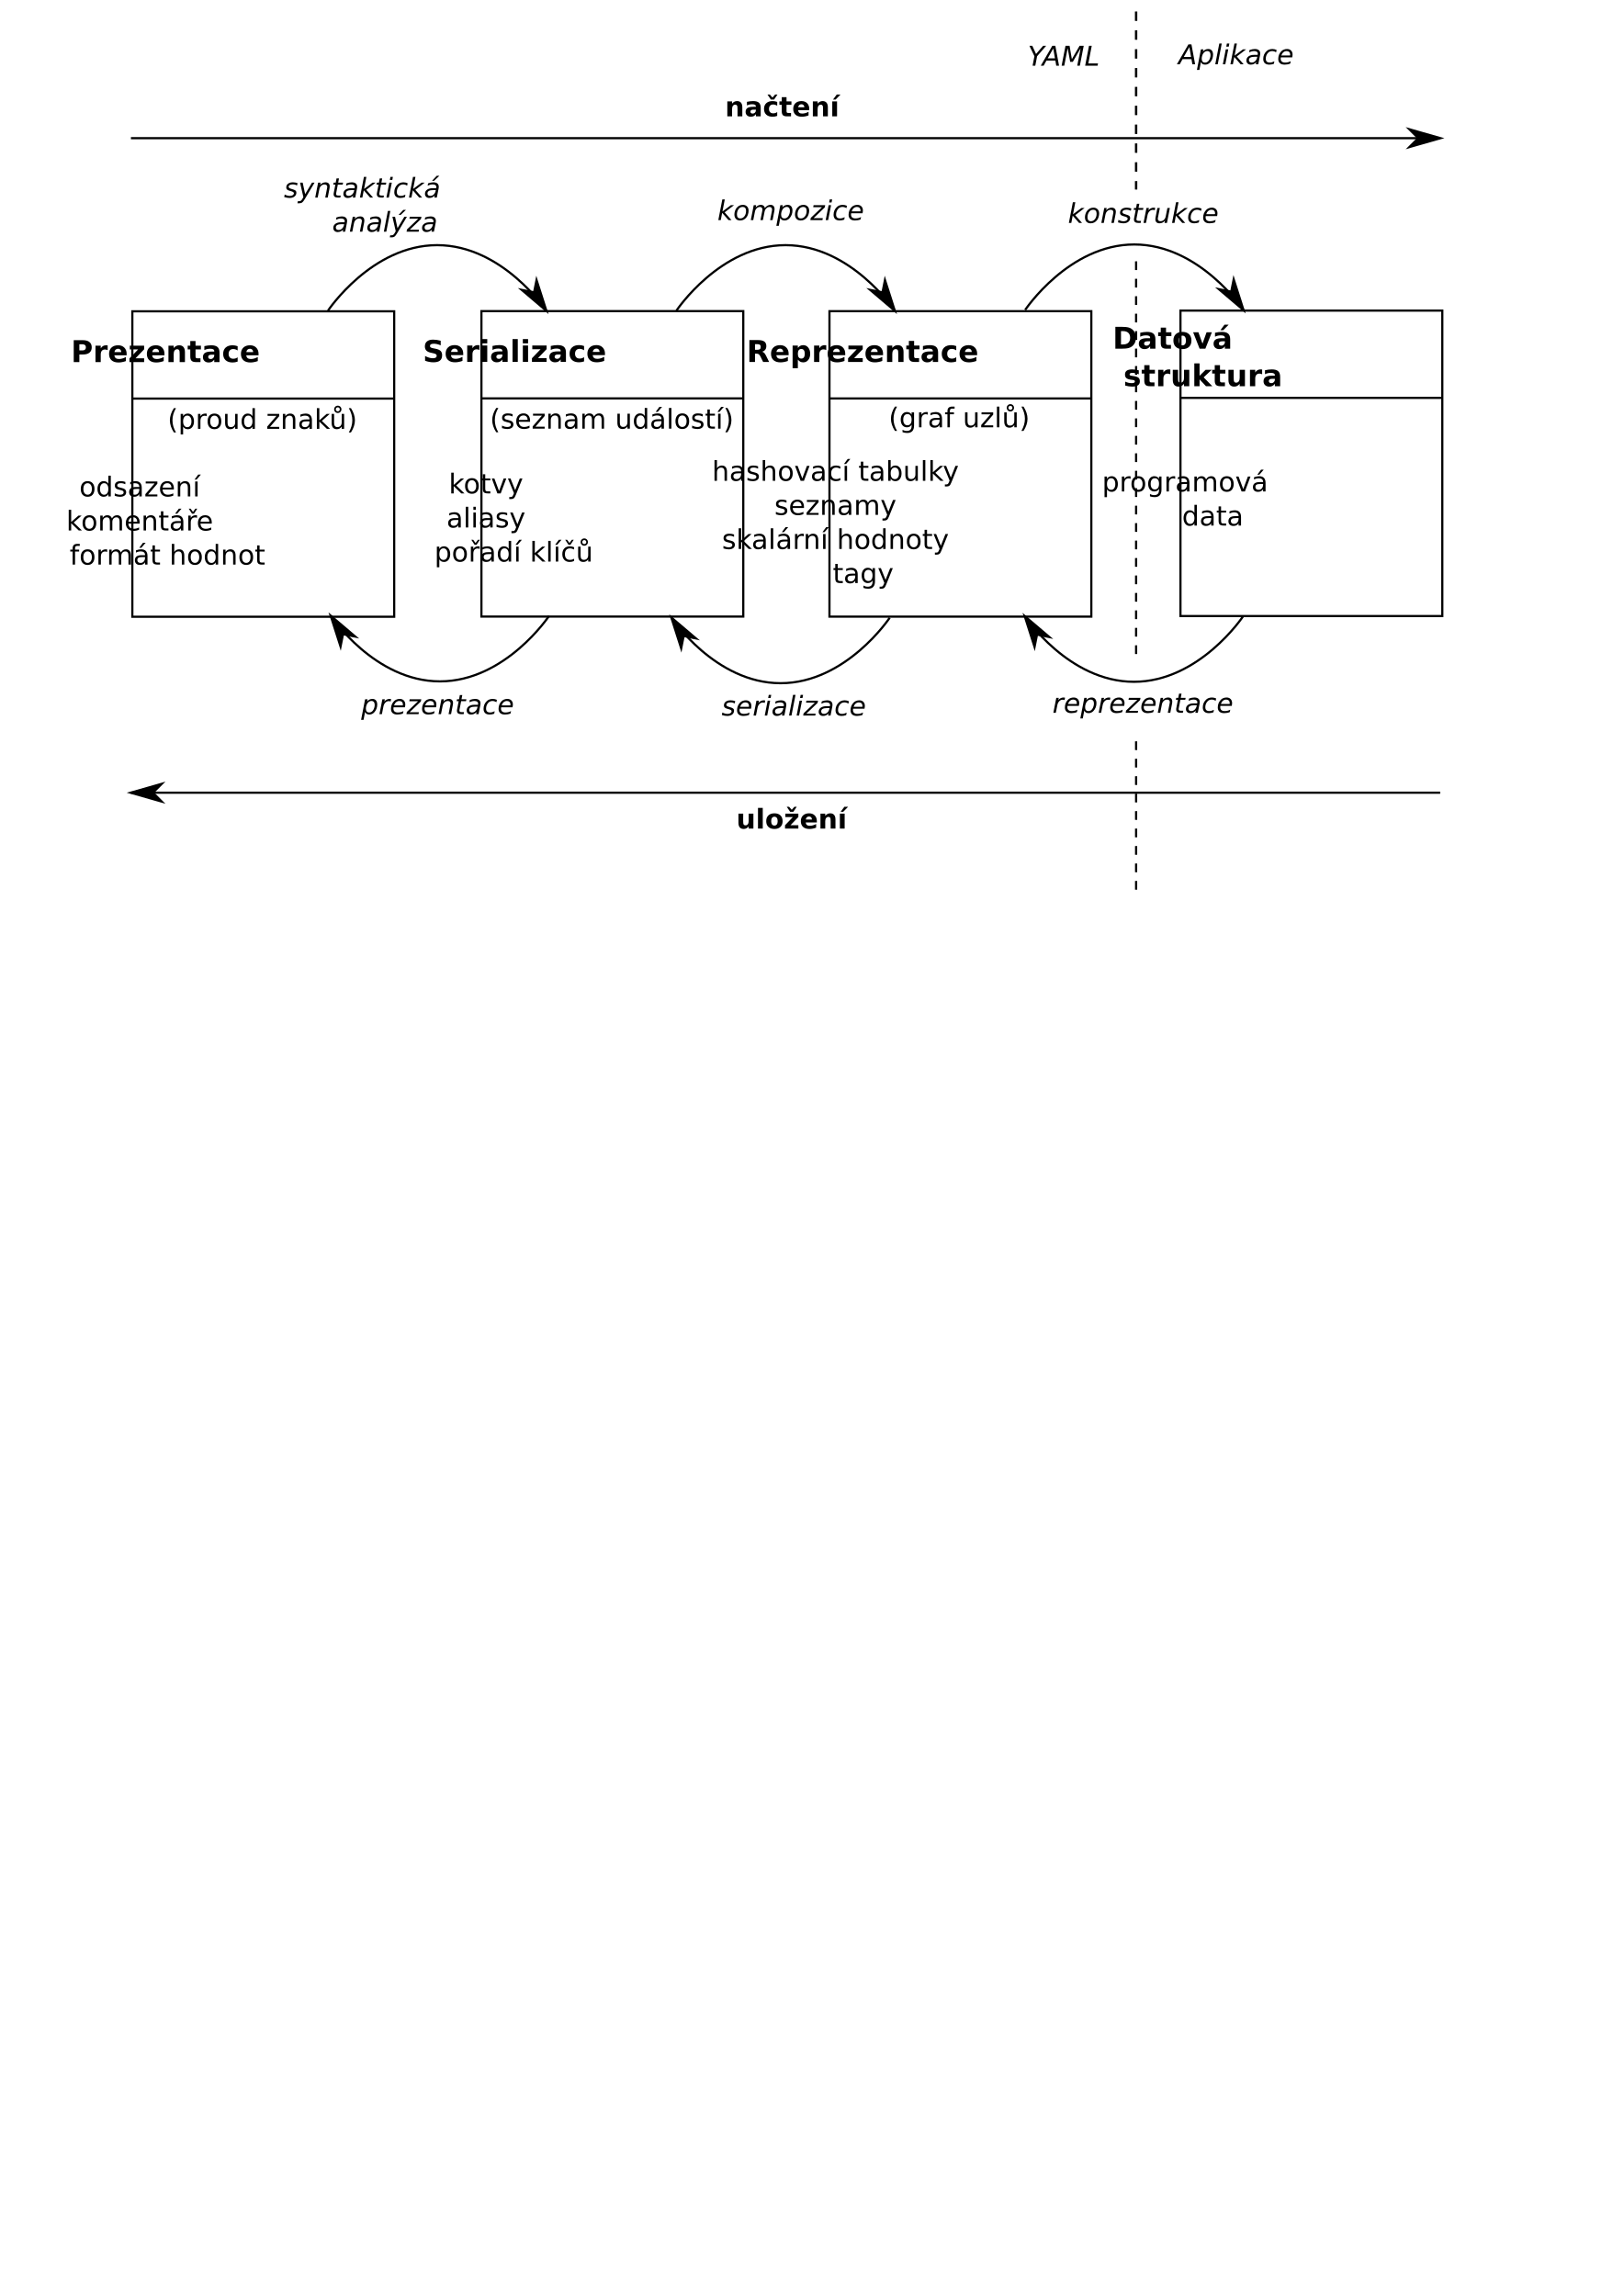
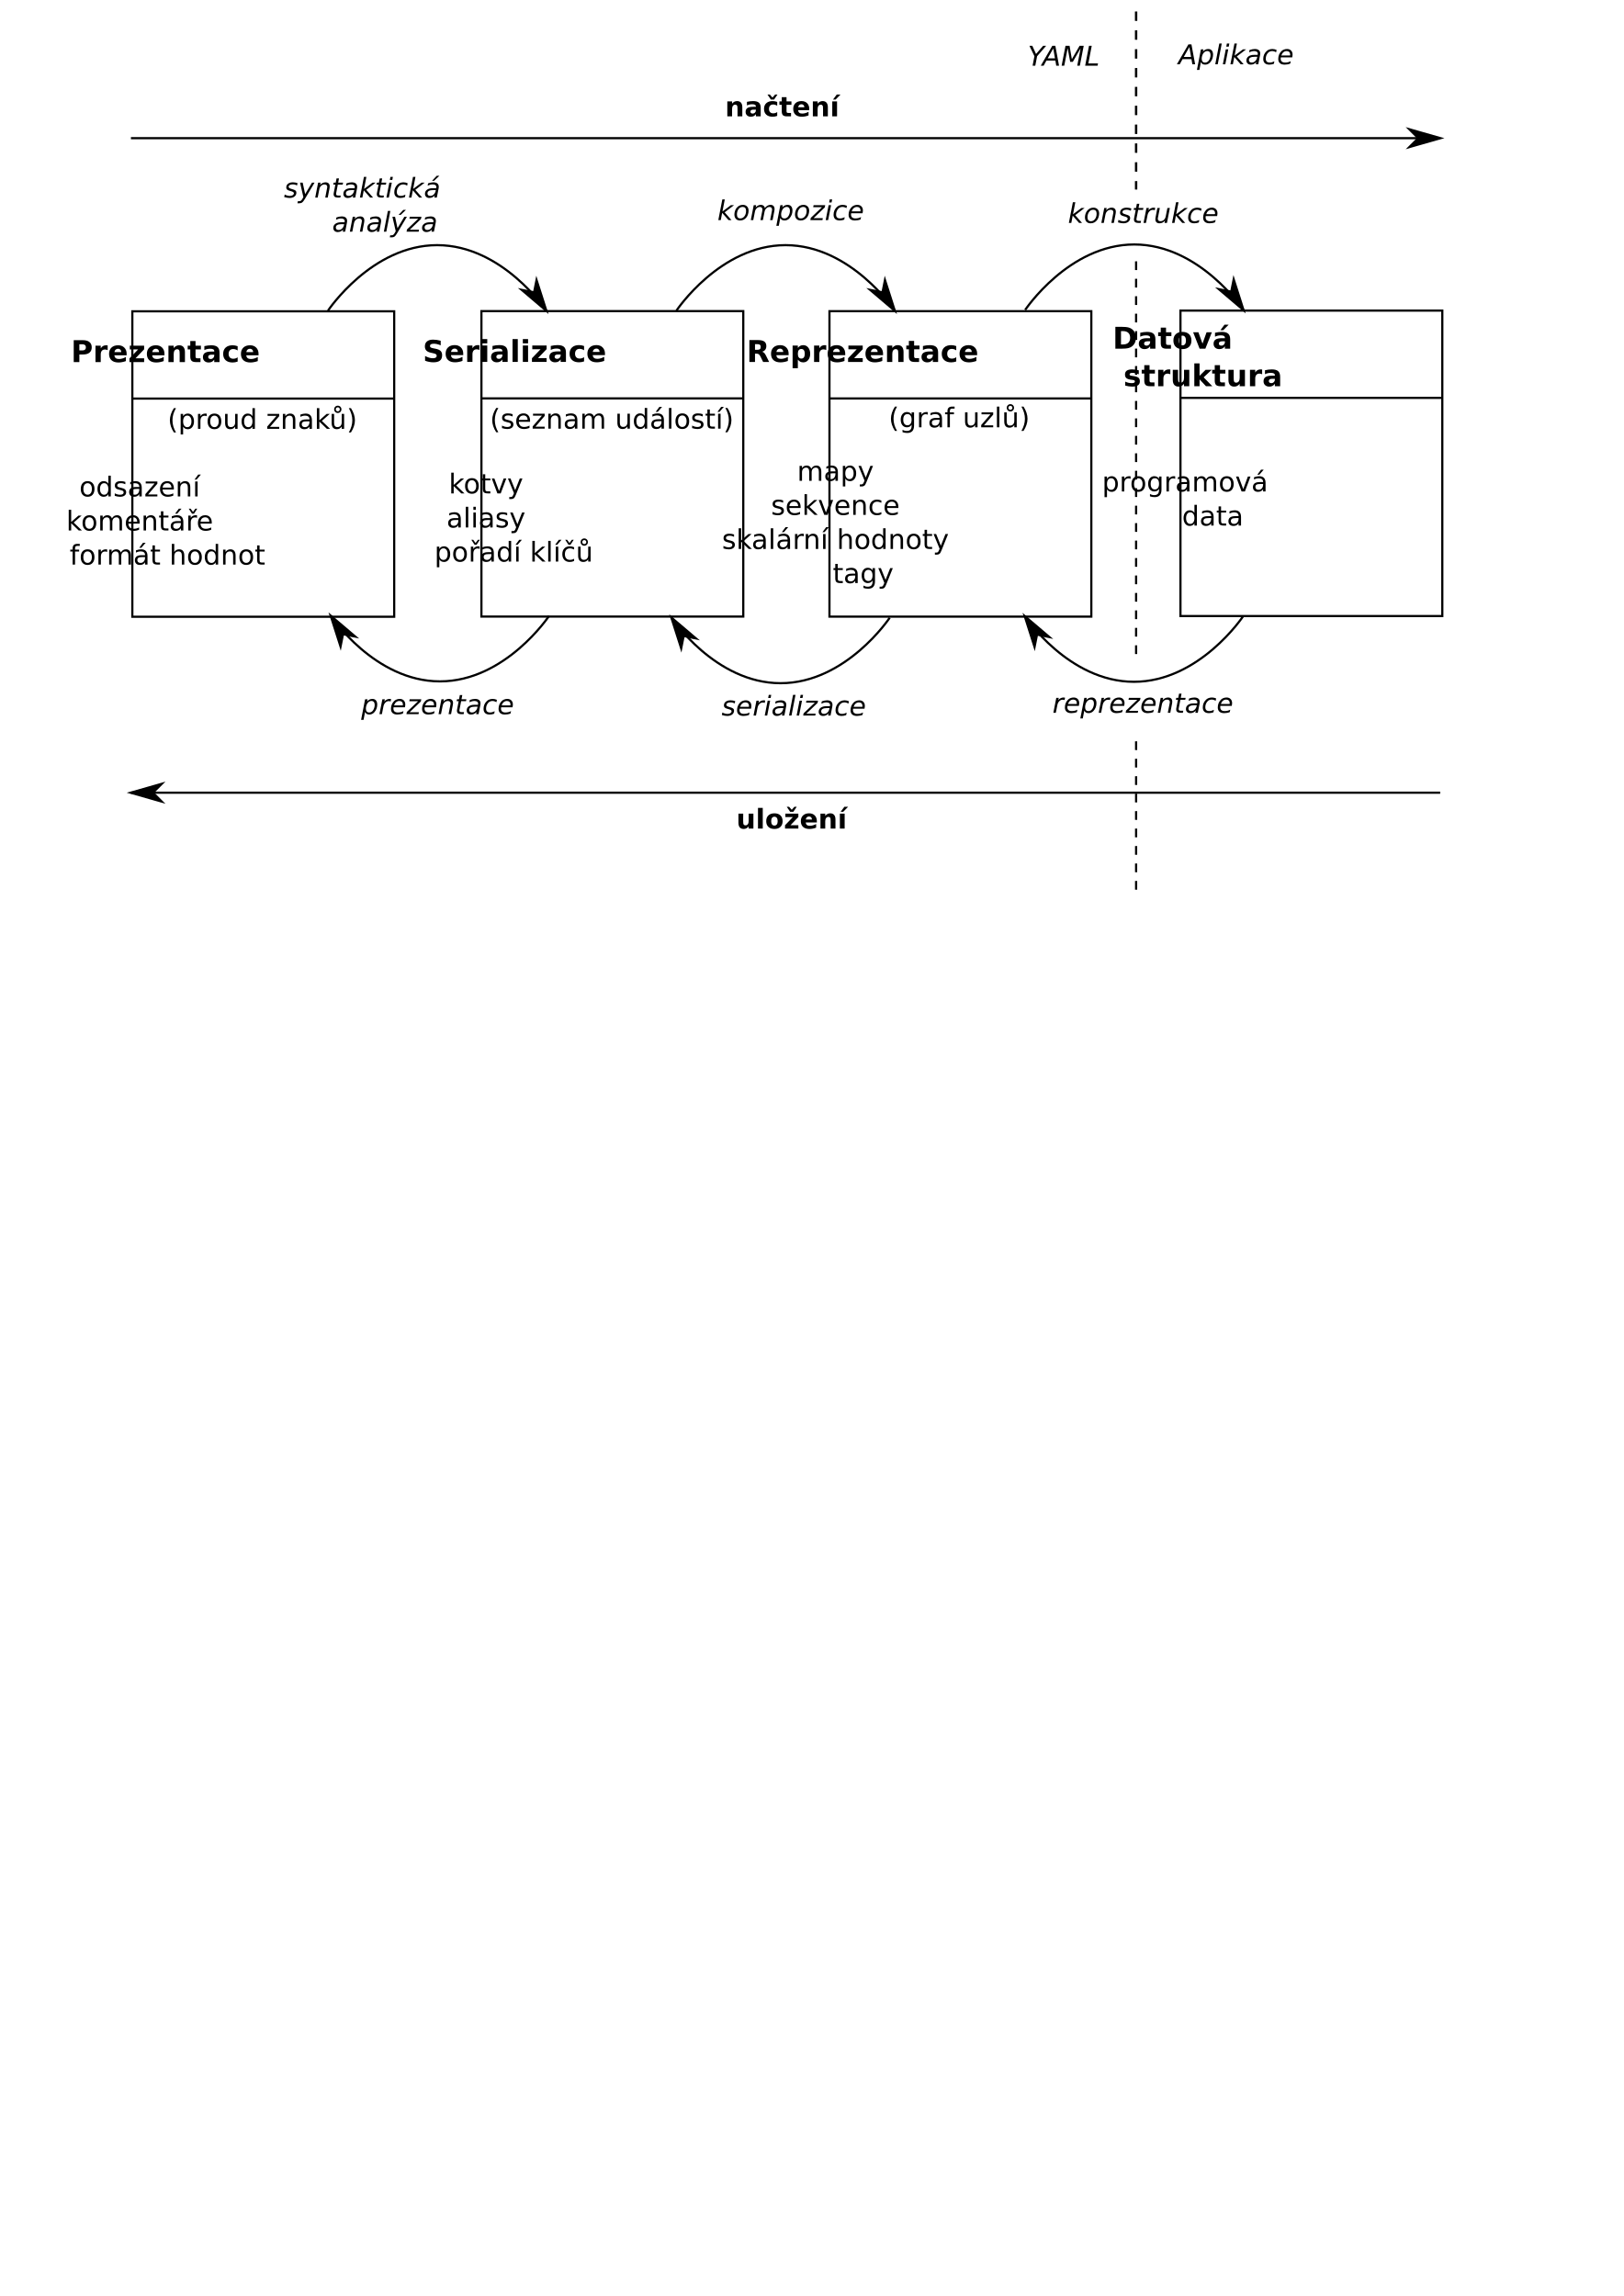
<svg xmlns="http://www.w3.org/2000/svg" width="210mm" height="297mm" viewBox="0 0 744.094 1052.362" id="svg2" version="1.1">
  <defs id="defs4">
    <marker orient="auto" refY="0.0" refX="0.0" id="marker7005" style="overflow:visible;">
      <path id="path7007" d="M 0.0,0.0 L 5.0,-5.0 L -12.5,0.0 L 5.0,5.0 L 0.0,0.0 z " style="fill-rule:evenodd;stroke:#000000;stroke-width:1pt;stroke-opacity:1;fill:#000000;fill-opacity:1" transform="scale(0.8) rotate(180) translate(12.5,0)" />
    </marker>
    <marker style="overflow:visible;" id="marker6873" refX="0.0" refY="0.0" orient="auto">
      <path transform="scale(0.8) rotate(180) translate(12.5,0)" style="fill-rule:evenodd;stroke:#000000;stroke-width:1pt;stroke-opacity:1;fill:#000000;fill-opacity:1" d="M 0.0,0.0 L 5.0,-5.0 L -12.5,0.0 L 5.0,5.0 L 0.0,0.0 z " id="path6875" />
    </marker>
    <marker orient="auto" refY="0.0" refX="0.0" id="marker6567" style="overflow:visible;">
      <path id="path6569" d="M 0.0,0.0 L 5.0,-5.0 L -12.5,0.0 L 5.0,5.0 L 0.0,0.0 z " style="fill-rule:evenodd;stroke:#000000;stroke-width:1pt;stroke-opacity:1;fill:#000000;fill-opacity:1" transform="scale(0.8) rotate(180) translate(12.5,0)" />
    </marker>
    <marker style="overflow:visible;" id="marker6333" refX="0.0" refY="0.0" orient="auto">
      <path transform="scale(0.8) rotate(180) translate(12.5,0)" style="fill-rule:evenodd;stroke:#000000;stroke-width:1pt;stroke-opacity:1;fill:#000000;fill-opacity:1" d="M 0.0,0.0 L 5.0,-5.0 L -12.5,0.0 L 5.0,5.0 L 0.0,0.0 z " id="path6335" />
    </marker>
    <marker orient="auto" refY="0.0" refX="0.0" id="marker5859" style="overflow:visible;">
      <path id="path5861" d="M 0.0,0.0 L 5.0,-5.0 L -12.5,0.0 L 5.0,5.0 L 0.0,0.0 z " style="fill-rule:evenodd;stroke:#000000;stroke-width:1pt;stroke-opacity:1;fill:#000000;fill-opacity:1" transform="scale(0.8) rotate(180) translate(12.5,0)" />
    </marker>
    <marker orient="auto" refY="0.0" refX="0.0" id="marker5553" style="overflow:visible;">
      <path id="path5555" d="M 0.0,0.0 L 5.0,-5.0 L -12.5,0.0 L 5.0,5.0 L 0.0,0.0 z " style="fill-rule:evenodd;stroke:#000000;stroke-width:1pt;stroke-opacity:1;fill:#000000;fill-opacity:1" transform="scale(0.8) rotate(180) translate(12.5,0)" />
    </marker>
    <marker style="overflow:visible;" id="marker4941" refX="0.0" refY="0.0" orient="auto">
      <path transform="scale(0.8) rotate(180) translate(12.5,0)" style="fill-rule:evenodd;stroke:#000000;stroke-width:1pt;stroke-opacity:1;fill:#000000;fill-opacity:1" d="M 0.0,0.0 L 5.0,-5.0 L -12.5,0.0 L 5.0,5.0 L 0.0,0.0 z " id="path4943" />
    </marker>
    <marker orient="auto" refY="0.0" refX="0.0" id="Arrow1Lend" style="overflow:visible;">
      <path id="path4506" d="M 0.0,0.0 L 5.0,-5.0 L -12.5,0.0 L 5.0,5.0 L 0.0,0.0 z " style="fill-rule:evenodd;stroke:#000000;stroke-width:1pt;stroke-opacity:1;fill:#000000;fill-opacity:1" transform="scale(0.8) rotate(180) translate(12.5,0)" />
    </marker>
  </defs>
  <g id="layer1">
    <text xml:space="preserve" style="font-style:normal;font-weight:normal;font-size:40px;line-height:125%;font-family:'DejaVu Sans';letter-spacing:0px;word-spacing:0px;fill:#000000;fill-opacity:1;stroke:none;stroke-width:1px;stroke-linecap:butt;stroke-linejoin:miter;stroke-opacity:1;-inkscape-font-specification:'DejaVu Sans';font-stretch:normal;font-variant:normal;" x="230" y="162.362" id="text4154">
      <tspan x="230" y="162.362" id="tspan4162" />
    </text>
    <path style="fill:none;fill-rule:evenodd;stroke:#000000;stroke-width:1px;stroke-linecap:butt;stroke-linejoin:miter;stroke-opacity:1;marker-end:url(#Arrow1Lend)" d="m 310,142.362 c 0,0 20,-30 50,-30 30,0 50,30 50,30" id="path4925" />
    <path id="path4939" d="m 150.323,142.362 c 0,0 20,-30 50,-30 30,0 50,30 50,30" style="fill:none;fill-rule:evenodd;stroke:#000000;stroke-width:1px;stroke-linecap:butt;stroke-linejoin:miter;stroke-opacity:1;marker-end:url(#marker4941)" />
    <path style="fill:none;fill-rule:evenodd;stroke:#000000;stroke-width:1px;stroke-linecap:butt;stroke-linejoin:miter;stroke-opacity:1;marker-end:url(#marker5553)" d="m 469.808,142.053 c 0,0 20,-30 50,-30 30,0 50,30 50,30" id="path5551" />
    <path style="fill:none;fill-rule:evenodd;stroke:#000000;stroke-width:1px;stroke-linecap:butt;stroke-linejoin:miter;stroke-opacity:1;marker-end:url(#marker5859)" d="m 251.613,282.307 c 0,0 -20,30 -50,30 -30,0 -50,-30 -50,-30" id="path5857" />
    <path id="path6331" d="m 407.724,283.141 c 0,0 -20,30 -50,30 -30,0 -50,-30 -50,-30" style="fill:none;fill-rule:evenodd;stroke:#000000;stroke-width:1px;stroke-linecap:butt;stroke-linejoin:miter;stroke-opacity:1;marker-end:url(#marker6333)" />
    <path style="fill:none;fill-rule:evenodd;stroke:#000000;stroke-width:1px;stroke-linecap:butt;stroke-linejoin:miter;stroke-opacity:1;marker-end:url(#marker6567)" d="m 569.66,282.496 c 0,0 -20,30 -50,30 -30,0 -50,-30 -50,-30" id="path6565" />
    <text xml:space="preserve" style="font-style:normal;font-weight:normal;font-size:40px;line-height:125%;font-family:sans-serif;letter-spacing:0px;word-spacing:0px;fill:#000000;fill-opacity:1;stroke:none;stroke-width:1px;stroke-linecap:butt;stroke-linejoin:miter;stroke-opacity:1" x="489.387" y="102.18" id="text6775">
      <tspan id="tspan6777" x="489.387" y="102.18" style="font-style:oblique;font-variant:normal;font-weight:normal;font-stretch:normal;font-size:12.5px;font-family:'DejaVu Sans';-inkscape-font-specification:'DejaVu Sans Oblique'">konstrukce</tspan>
    </text>
    <text id="text6793" y="326.696" x="482.29" style="font-style:normal;font-weight:normal;font-size:40px;line-height:125%;font-family:sans-serif;letter-spacing:0px;word-spacing:0px;fill:#000000;fill-opacity:1;stroke:none;stroke-width:1px;stroke-linecap:butt;stroke-linejoin:miter;stroke-opacity:1" xml:space="preserve">
      <tspan style="font-style:oblique;font-variant:normal;font-weight:normal;font-stretch:normal;font-size:12.5px;font-family:'DejaVu Sans';-inkscape-font-specification:'DejaVu Sans Oblique'" y="326.696" x="482.29" id="tspan6795">reprezentace</tspan>
    </text>
    <text xml:space="preserve" style="font-style:normal;font-weight:normal;font-size:40px;line-height:125%;font-family:sans-serif;letter-spacing:0px;word-spacing:0px;fill:#000000;fill-opacity:1;stroke:none;stroke-width:1px;stroke-linecap:butt;stroke-linejoin:miter;stroke-opacity:1" x="330.677" y="327.987" id="text6797">
      <tspan id="tspan6799" x="330.677" y="327.987" style="font-style:oblique;font-variant:normal;font-weight:normal;font-stretch:normal;font-size:12.5px;font-family:'DejaVu Sans';-inkscape-font-specification:'DejaVu Sans Oblique'">serializace</tspan>
    </text>
    <text id="text6801" y="327.341" x="165.516" style="font-style:normal;font-weight:normal;font-size:40px;line-height:125%;font-family:sans-serif;letter-spacing:0px;word-spacing:0px;fill:#000000;fill-opacity:1;stroke:none;stroke-width:1px;stroke-linecap:butt;stroke-linejoin:miter;stroke-opacity:1" xml:space="preserve">
      <tspan style="font-style:oblique;font-variant:normal;font-weight:normal;font-stretch:normal;font-size:12.5px;font-family:'DejaVu Sans';-inkscape-font-specification:'DejaVu Sans Oblique'" y="327.341" x="165.516" id="tspan6803">prezentace</tspan>
    </text>
    <text xml:space="preserve" style="font-style:normal;font-weight:normal;font-size:40px;line-height:125%;font-family:sans-serif;letter-spacing:0px;word-spacing:0px;fill:#000000;fill-opacity:1;stroke:none;stroke-width:1px;stroke-linecap:butt;stroke-linejoin:miter;stroke-opacity:1" x="328.741" y="100.89" id="text6805">
      <tspan id="tspan6807" x="328.741" y="100.89" style="font-style:oblique;font-variant:normal;font-weight:normal;font-stretch:normal;font-size:12.5px;font-family:'DejaVu Sans';-inkscape-font-specification:'DejaVu Sans Oblique'">kompozice</tspan>
    </text>
    <text id="text6809" y="90.567" x="202.396" style="font-style:normal;font-weight:normal;font-size:40px;line-height:125%;font-family:sans-serif;text-align:center;letter-spacing:0px;word-spacing:0px;text-anchor:middle;fill:#000000;fill-opacity:1;stroke:none;stroke-width:1px;stroke-linecap:butt;stroke-linejoin:miter;stroke-opacity:1" xml:space="preserve">
      <tspan style="font-style:oblique;font-variant:normal;font-weight:normal;font-stretch:normal;font-size:12.5px;font-family:'DejaVu Sans';-inkscape-font-specification:'DejaVu Sans Oblique';text-align:center;text-anchor:middle" y="90.567" x="202.396" id="tspan6811">syntaktická</tspan>
      <tspan style="font-style:oblique;font-variant:normal;font-weight:normal;font-stretch:normal;font-size:12.5px;font-family:'DejaVu Sans';-inkscape-font-specification:'DejaVu Sans Oblique';text-align:center;text-anchor:middle" y="106.192" x="202.396" id="tspan6813">analýza</tspan>
    </text>
    <path style="fill:none;fill-rule:evenodd;stroke:#000000;stroke-width:1.08;stroke-linecap:butt;stroke-linejoin:miter;stroke-miterlimit:4;stroke-dasharray:4.319, 4.319;stroke-dashoffset:0;stroke-opacity:1" d="m 520.645,5.265 0,81.613" id="path6821" />
    <path style="fill:none;fill-rule:evenodd;stroke:#000000;stroke-width:1;stroke-linecap:butt;stroke-linejoin:miter;stroke-miterlimit:4;stroke-dasharray:4, 4;stroke-dashoffset:0;stroke-opacity:1" d="m 520.645,119.782 0,180" id="path6823" />
    <path style="fill:none;fill-rule:evenodd;stroke:#000000;stroke-width:1;stroke-linecap:butt;stroke-linejoin:miter;stroke-miterlimit:4;stroke-dasharray:4, 4;stroke-dashoffset:0;stroke-opacity:1" d="m 520.645,339.782 0,70" id="path6827" />
    <text xml:space="preserve" style="font-style:normal;font-weight:normal;font-size:40px;line-height:125%;font-family:sans-serif;letter-spacing:0px;word-spacing:0px;fill:#000000;fill-opacity:1;stroke:none;stroke-width:1px;stroke-linecap:butt;stroke-linejoin:miter;stroke-opacity:1" x="540" y="29.459" id="text6849">
      <tspan id="tspan6851" x="540" y="29.459" style="font-style:oblique;font-variant:normal;font-weight:normal;font-stretch:normal;font-size:12.5px;font-family:'DejaVu Sans';-inkscape-font-specification:'DejaVu Sans Oblique'">Aplikace</tspan>
    </text>
    <text id="text6853" y="30.104" x="470.968" style="font-style:normal;font-weight:normal;font-size:40px;line-height:125%;font-family:sans-serif;letter-spacing:0px;word-spacing:0px;fill:#000000;fill-opacity:1;stroke:none;stroke-width:1px;stroke-linecap:butt;stroke-linejoin:miter;stroke-opacity:1" xml:space="preserve">
      <tspan style="font-style:oblique;font-variant:normal;font-weight:normal;font-stretch:normal;font-size:12.5px;font-family:'DejaVu Sans';-inkscape-font-specification:'DejaVu Sans Oblique'" y="30.104" x="470.968" id="tspan6855">YAML</tspan>
    </text>
    <text xml:space="preserve" style="font-style:normal;font-weight:normal;font-size:40px;line-height:125%;font-family:sans-serif;letter-spacing:0px;word-spacing:0px;fill:#000000;fill-opacity:1;stroke:none;stroke-width:1px;stroke-linecap:butt;stroke-linejoin:miter;stroke-opacity:1" x="337.419" y="379.782" id="text6857">
      <tspan id="tspan6859" x="337.419" y="379.782" style="font-style:normal;font-variant:normal;font-weight:bold;font-stretch:normal;font-size:12.5px;font-family:'DejaVu Sans';-inkscape-font-specification:'DejaVu Sans Bold'">uložení</tspan>
    </text>
    <g id="g7850" transform="translate(0.6451613,-3.225807)">
      <text xml:space="preserve" style="font-style:normal;font-weight:normal;font-size:40px;line-height:125%;font-family:sans-serif;letter-spacing:0px;word-spacing:0px;fill:#000000;fill-opacity:1;stroke:none;stroke-width:1px;stroke-linecap:butt;stroke-linejoin:miter;stroke-opacity:1" x="331.613" y="56.556" id="text6861">
        <tspan id="tspan6863" x="331.613" y="56.556" style="font-style:normal;font-variant:normal;font-weight:bold;font-stretch:normal;font-size:12.5px;font-family:'DejaVu Sans';-inkscape-font-specification:'DejaVu Sans Bold'">načtení</tspan>
      </text>
      <path id="path6865" d="m 59.355,66.556 600,0" style="fill:none;fill-rule:evenodd;stroke:#000000;stroke-width:1px;stroke-linecap:butt;stroke-linejoin:miter;stroke-opacity:1;marker-end:url(#marker6873)" />
    </g>
    <path id="path7003" d="m 660,363.33 -600,0" style="fill:none;fill-rule:evenodd;stroke:#000000;stroke-width:1px;stroke-linecap:butt;stroke-linejoin:miter;stroke-opacity:1;marker-end:url(#marker7005)" />
    <g id="g7661" transform="translate(480,-0.3225807)">
      <text xml:space="preserve" style="font-style:normal;font-variant:normal;font-weight:bold;font-stretch:normal;font-size:40px;line-height:125%;font-family:'DejaVu Sans';-inkscape-font-specification:'DejaVu Sans Bold';text-align:center;letter-spacing:0px;word-spacing:0px;text-anchor:middle;fill:#000000;fill-opacity:1;stroke:none;stroke-width:1px;stroke-linecap:butt;stroke-linejoin:miter;stroke-opacity:1" x="120.018" y="160.15" id="text7663">
        <tspan id="tspan7665" x="120.018" y="160.15" style="font-style:normal;font-variant:normal;font-weight:bold;font-stretch:normal;font-size:13.75px;font-family:'DejaVu Sans';-inkscape-font-specification:'DejaVu Sans Bold';text-align:center;text-anchor:middle">Datová</tspan>
        <tspan x="120.018" y="177.338" id="tspan7667" style="font-style:normal;font-variant:normal;font-weight:bold;font-stretch:normal;font-size:13.75px;font-family:'DejaVu Sans';-inkscape-font-specification:'DejaVu Sans Bold';text-align:center;text-anchor:middle">struktura</tspan>
      </text>
      <text id="text7669" y="225.588" x="120.281" style="font-style:normal;font-variant:normal;font-weight:normal;font-stretch:normal;font-size:40px;line-height:125%;font-family:'DejaVu Sans';-inkscape-font-specification:'DejaVu Sans';text-align:center;letter-spacing:0px;word-spacing:0px;text-anchor:middle;fill:#000000;fill-opacity:1;stroke:none;stroke-width:1px;stroke-linecap:butt;stroke-linejoin:miter;stroke-opacity:1" xml:space="preserve">
        <tspan style="font-style:normal;font-variant:normal;font-weight:normal;font-stretch:normal;font-size:12.5px;font-family:'DejaVu Sans';-inkscape-font-specification:'DejaVu Sans';text-align:center;text-anchor:middle" id="tspan7671" y="225.588" x="120.281">programová</tspan>
        <tspan style="font-style:normal;font-variant:normal;font-weight:normal;font-stretch:normal;font-size:12.5px;font-family:'DejaVu Sans';-inkscape-font-specification:'DejaVu Sans';text-align:center;text-anchor:middle" y="241.213" x="120.281" id="tspan7673">data</tspan>
      </text>
      <g id="g7675" transform="translate(-9.032258,150.3226)">
        <rect y="-7.638" x="70" height="140" width="120" id="rect7677" style="opacity:1;fill:none;stroke:#000000;stroke-width:1;stroke-miterlimit:4;stroke-dasharray:none;stroke-opacity:1" />
        <path id="path7679" d="m 70,32.362 120,0" style="fill:none;fill-rule:evenodd;stroke:#000000;stroke-width:1px;stroke-linecap:butt;stroke-linejoin:miter;stroke-opacity:1" />
      </g>
    </g>
    <g transform="translate(-510.6452,0)" id="g7681">
      <text id="text7683" y="165.957" x="630.985" style="font-style:normal;font-variant:normal;font-weight:normal;font-stretch:normal;font-size:40px;line-height:125%;font-family:'DejaVu Sans';-inkscape-font-specification:'DejaVu Sans';text-align:center;letter-spacing:0px;word-spacing:0px;text-anchor:middle;fill:#000000;fill-opacity:1;stroke:none;stroke-width:1px;stroke-linecap:butt;stroke-linejoin:miter;stroke-opacity:1" xml:space="preserve">
        <tspan style="font-style:normal;font-variant:normal;font-weight:bold;font-stretch:normal;font-size:13.75px;font-family:'DejaVu Sans';-inkscape-font-specification:'DejaVu Sans Bold';text-align:center;text-anchor:middle" id="tspan7685" y="165.957" x="630.985">Prezentace</tspan>
      </text>
      <text xml:space="preserve" style="font-style:normal;font-variant:normal;font-weight:normal;font-stretch:normal;font-size:40px;line-height:125%;font-family:'DejaVu Sans';-inkscape-font-specification:'DejaVu Sans';text-align:center;letter-spacing:0px;word-spacing:0px;text-anchor:middle;fill:#000000;fill-opacity:1;stroke:none;stroke-width:1px;stroke-linecap:butt;stroke-linejoin:miter;stroke-opacity:1" x="631.893" y="227.524" id="text7687">
        <tspan id="tspan7689" x="631.893" y="227.524" style="font-style:normal;font-variant:normal;font-weight:normal;font-stretch:normal;font-size:12.5px;font-family:'DejaVu Sans';-inkscape-font-specification:'DejaVu Sans';text-align:center;text-anchor:middle">odsazení</tspan>
        <tspan id="tspan7691" x="631.893" y="243.149" style="font-style:normal;font-variant:normal;font-weight:normal;font-stretch:normal;font-size:12.5px;font-family:'DejaVu Sans';-inkscape-font-specification:'DejaVu Sans';text-align:center;text-anchor:middle">komentáře</tspan>
        <tspan id="tspan7693" x="631.893" y="258.774" style="font-style:normal;font-variant:normal;font-weight:normal;font-stretch:normal;font-size:12.5px;font-family:'DejaVu Sans';-inkscape-font-specification:'DejaVu Sans';text-align:center;text-anchor:middle">formát hodnot</tspan>
      </text>
      <g transform="translate(501.2903,150.3226)" id="g7695">
        <rect style="opacity:1;fill:none;stroke:#000000;stroke-width:1;stroke-miterlimit:4;stroke-dasharray:none;stroke-opacity:1" id="rect7697" width="120" height="140" x="70" y="-7.638" />
        <path style="fill:none;fill-rule:evenodd;stroke:#000000;stroke-width:1px;stroke-linecap:butt;stroke-linejoin:miter;stroke-opacity:1" d="m 70,32.362 120,0" id="path7699" />
      </g>
      <text id="text7701" y="196.556" x="587.419" style="font-style:normal;font-weight:normal;font-size:40px;line-height:125%;font-family:sans-serif;letter-spacing:0px;word-spacing:0px;fill:#000000;fill-opacity:1;stroke:none;stroke-width:1px;stroke-linecap:butt;stroke-linejoin:miter;stroke-opacity:1" xml:space="preserve">
        <tspan style="font-style:normal;font-variant:normal;font-weight:normal;font-stretch:normal;font-size:12.5px;font-family:'DejaVu Sans';-inkscape-font-specification:'DejaVu Sans'" y="196.556" x="587.419" id="tspan7703">(proud znaků)</tspan>
      </text>
    </g>
    <g id="g7705" transform="translate(159.4708,-0.05697582)">
      <text id="text7707" y="165.957" x="280.34" style="font-style:normal;font-variant:normal;font-weight:normal;font-stretch:normal;font-size:40px;line-height:125%;font-family:'DejaVu Sans';-inkscape-font-specification:'DejaVu Sans';text-align:center;letter-spacing:0px;word-spacing:0px;text-anchor:middle;fill:#000000;fill-opacity:1;stroke:none;stroke-width:1px;stroke-linecap:butt;stroke-linejoin:miter;stroke-opacity:1" xml:space="preserve">
        <tspan style="font-style:normal;font-variant:normal;font-weight:bold;font-stretch:normal;font-size:13.75px;font-family:'DejaVu Sans';-inkscape-font-specification:'DejaVu Sans Bold';text-align:center;text-anchor:middle" id="tspan7709" y="165.957" x="280.34">Reprezentace</tspan>
      </text>
      <text xml:space="preserve" style="font-style:normal;font-variant:normal;font-weight:normal;font-stretch:normal;font-size:40px;line-height:125%;font-family:'DejaVu Sans';-inkscape-font-specification:'DejaVu Sans';text-align:center;letter-spacing:0px;word-spacing:0px;text-anchor:middle;fill:#000000;fill-opacity:1;stroke:none;stroke-width:1px;stroke-linecap:butt;stroke-linejoin:miter;stroke-opacity:1" x="280.603" y="220.427" id="text7711">
-         <tspan id="tspan7713" x="280.603" y="220.427" style="font-style:normal;font-variant:normal;font-weight:normal;font-stretch:normal;font-size:12.5px;font-family:'DejaVu Sans';-inkscape-font-specification:'DejaVu Sans';text-align:center;text-anchor:middle">hashovací tabulky</tspan>
-         <tspan x="280.603" y="236.052" style="font-style:normal;font-variant:normal;font-weight:normal;font-stretch:normal;font-size:12.5px;font-family:'DejaVu Sans';-inkscape-font-specification:'DejaVu Sans';text-align:center;text-anchor:middle" id="tspan7715">seznamy</tspan>
+         <tspan id="tspan7713" x="280.603" y="220.427" style="font-style:normal;font-variant:normal;font-weight:normal;font-stretch:normal;font-size:12.5px;font-family:'DejaVu Sans';-inkscape-font-specification:'DejaVu Sans';text-align:center;text-anchor:middle">mapy</tspan>
+         <tspan x="280.603" y="236.052" style="font-style:normal;font-variant:normal;font-weight:normal;font-stretch:normal;font-size:12.5px;font-family:'DejaVu Sans';-inkscape-font-specification:'DejaVu Sans';text-align:center;text-anchor:middle" id="tspan7715">sekvence</tspan>
        <tspan x="280.603" y="251.677" style="font-style:normal;font-variant:normal;font-weight:normal;font-stretch:normal;font-size:12.5px;font-family:'DejaVu Sans';-inkscape-font-specification:'DejaVu Sans';text-align:center;text-anchor:middle" id="tspan7717">skalární hodnoty</tspan>
        <tspan x="280.603" y="267.302" style="font-style:normal;font-variant:normal;font-weight:normal;font-stretch:normal;font-size:12.5px;font-family:'DejaVu Sans';-inkscape-font-specification:'DejaVu Sans';text-align:center;text-anchor:middle" id="tspan7719">tagy</tspan>
      </text>
      <g transform="translate(150.6452,150.3226)" id="g7721">
        <rect style="opacity:1;fill:none;stroke:#000000;stroke-width:1;stroke-miterlimit:4;stroke-dasharray:none;stroke-opacity:1" id="rect7723" width="120" height="140" x="70" y="-7.638" />
        <path style="fill:none;fill-rule:evenodd;stroke:#000000;stroke-width:1px;stroke-linecap:butt;stroke-linejoin:miter;stroke-opacity:1" d="m 70,32.362 120,0" id="path7725" />
      </g>
      <text id="text7727" y="195.911" x="247.742" style="font-style:normal;font-weight:normal;font-size:40px;line-height:125%;font-family:sans-serif;letter-spacing:0px;word-spacing:0px;fill:#000000;fill-opacity:1;stroke:none;stroke-width:1px;stroke-linecap:butt;stroke-linejoin:miter;stroke-opacity:1" xml:space="preserve">
        <tspan style="font-style:normal;font-variant:normal;font-weight:normal;font-stretch:normal;font-size:12.5px;font-family:'DejaVu Sans';-inkscape-font-specification:'DejaVu Sans'" y="195.911" x="247.742" id="tspan7729">(graf uzlů)</tspan>
      </text>
    </g>
    <g transform="translate(-180.3469,-0.08383385)" id="g7731">
      <text xml:space="preserve" style="font-style:normal;font-variant:normal;font-weight:normal;font-stretch:normal;font-size:40px;line-height:125%;font-family:'DejaVu Sans';-inkscape-font-specification:'DejaVu Sans';text-align:center;letter-spacing:0px;word-spacing:0px;text-anchor:middle;fill:#000000;fill-opacity:1;stroke:none;stroke-width:1px;stroke-linecap:butt;stroke-linejoin:miter;stroke-opacity:1" x="460.663" y="165.957" id="text7733">
        <tspan x="460.663" y="165.957" id="tspan7735" style="font-style:normal;font-variant:normal;font-weight:bold;font-stretch:normal;font-size:13.75px;font-family:'DejaVu Sans';-inkscape-font-specification:'DejaVu Sans Bold';text-align:center;text-anchor:middle">Serializace</tspan>
      </text>
      <text id="text7737" y="226.233" x="460.281" style="font-style:normal;font-variant:normal;font-weight:normal;font-stretch:normal;font-size:40px;line-height:125%;font-family:'DejaVu Sans';-inkscape-font-specification:'DejaVu Sans';text-align:center;letter-spacing:0px;word-spacing:0px;text-anchor:middle;fill:#000000;fill-opacity:1;stroke:none;stroke-width:1px;stroke-linecap:butt;stroke-linejoin:miter;stroke-opacity:1" xml:space="preserve">
        <tspan id="tspan7739" style="font-style:normal;font-variant:normal;font-weight:normal;font-stretch:normal;font-size:12.5px;font-family:'DejaVu Sans';-inkscape-font-specification:'DejaVu Sans';text-align:center;text-anchor:middle" y="226.233" x="460.281">kotvy</tspan>
        <tspan id="tspan7741" style="font-style:normal;font-variant:normal;font-weight:normal;font-stretch:normal;font-size:12.5px;font-family:'DejaVu Sans';-inkscape-font-specification:'DejaVu Sans';text-align:center;text-anchor:middle" y="241.858" x="460.281">aliasy</tspan>
        <tspan id="tspan7743" style="font-style:normal;font-variant:normal;font-weight:normal;font-stretch:normal;font-size:12.5px;font-family:'DejaVu Sans';-inkscape-font-specification:'DejaVu Sans';text-align:center;text-anchor:middle" y="257.483" x="460.281">pořadí klíčů</tspan>
      </text>
      <g id="g7745" transform="translate(330.9678,150.3226)">
        <rect y="-7.638" x="70" height="140" width="120" id="rect7747" style="opacity:1;fill:none;stroke:#000000;stroke-width:1;stroke-miterlimit:4;stroke-dasharray:none;stroke-opacity:1" />
        <path id="path7749" d="m 70,32.362 120,0" style="fill:none;fill-rule:evenodd;stroke:#000000;stroke-width:1px;stroke-linecap:butt;stroke-linejoin:miter;stroke-opacity:1" />
      </g>
      <text xml:space="preserve" style="font-style:normal;font-weight:normal;font-size:40px;line-height:125%;font-family:sans-serif;letter-spacing:0px;word-spacing:0px;fill:#000000;fill-opacity:1;stroke:none;stroke-width:1px;stroke-linecap:butt;stroke-linejoin:miter;stroke-opacity:1" x="404.839" y="196.556" id="text7751">
        <tspan id="tspan7753" x="404.839" y="196.556" style="font-style:normal;font-variant:normal;font-weight:normal;font-stretch:normal;font-size:12.5px;font-family:'DejaVu Sans';-inkscape-font-specification:'DejaVu Sans'">(seznam událostí)</tspan>
      </text>
    </g>
  </g>
</svg>
